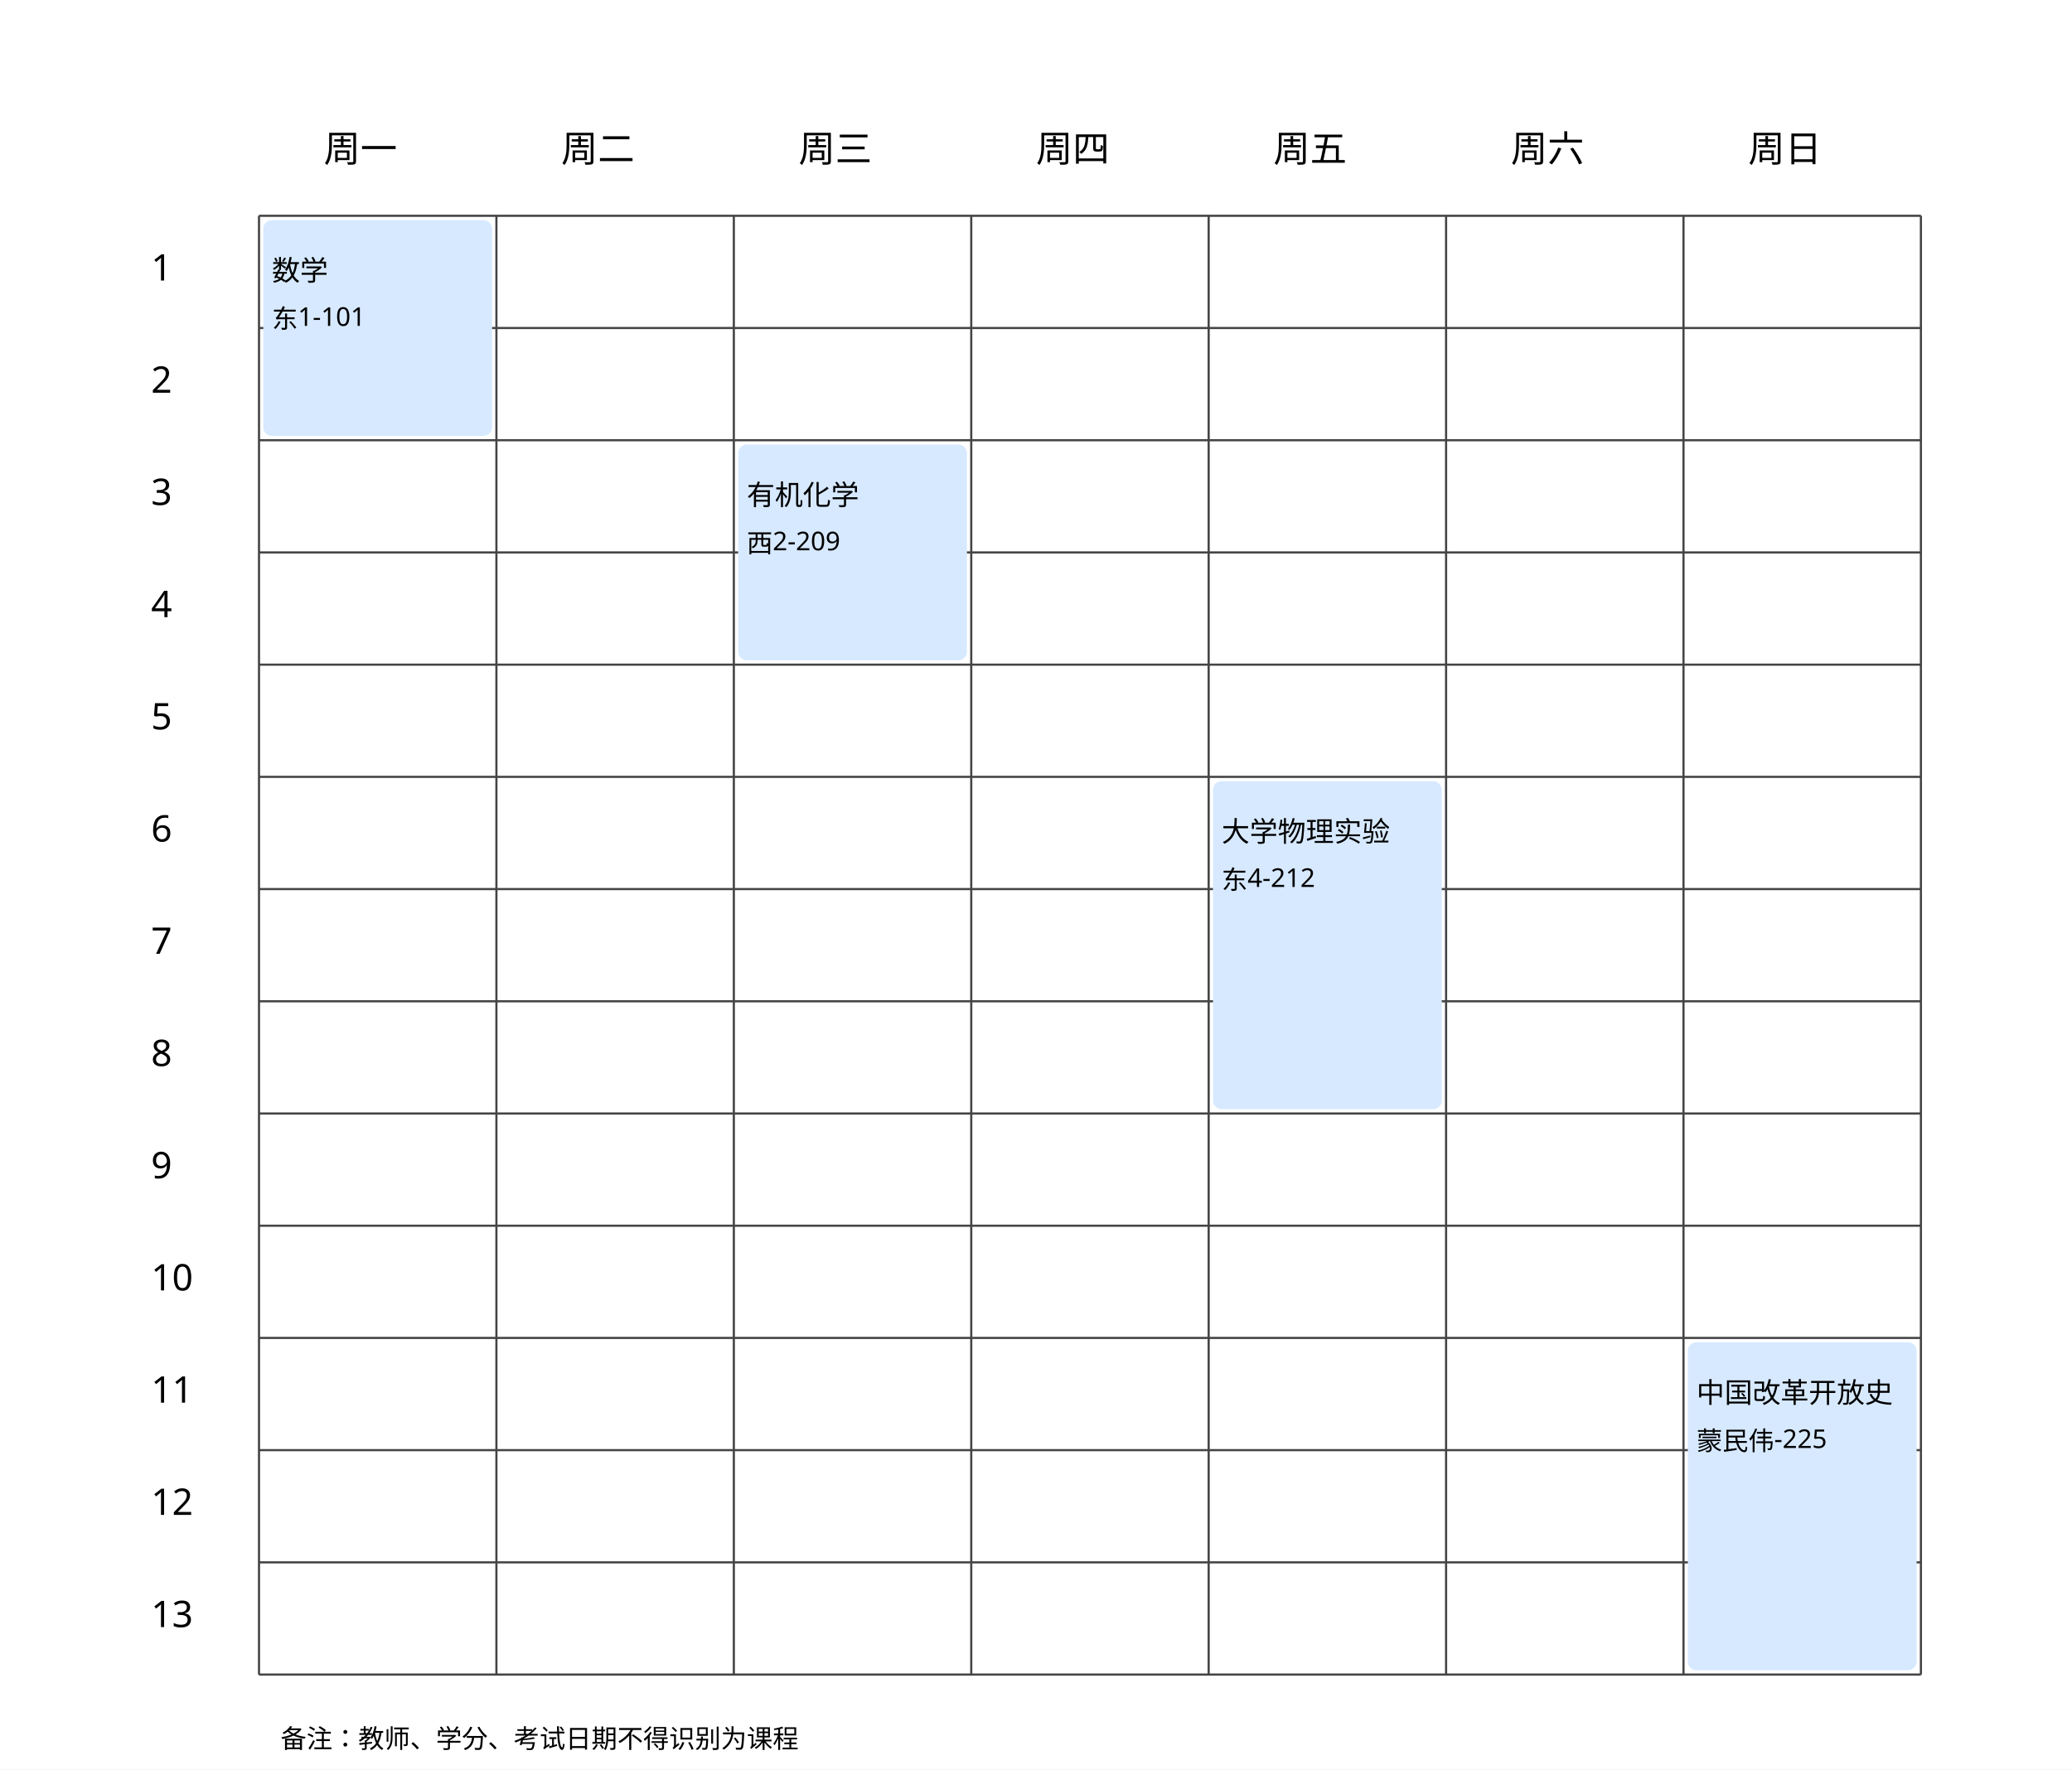
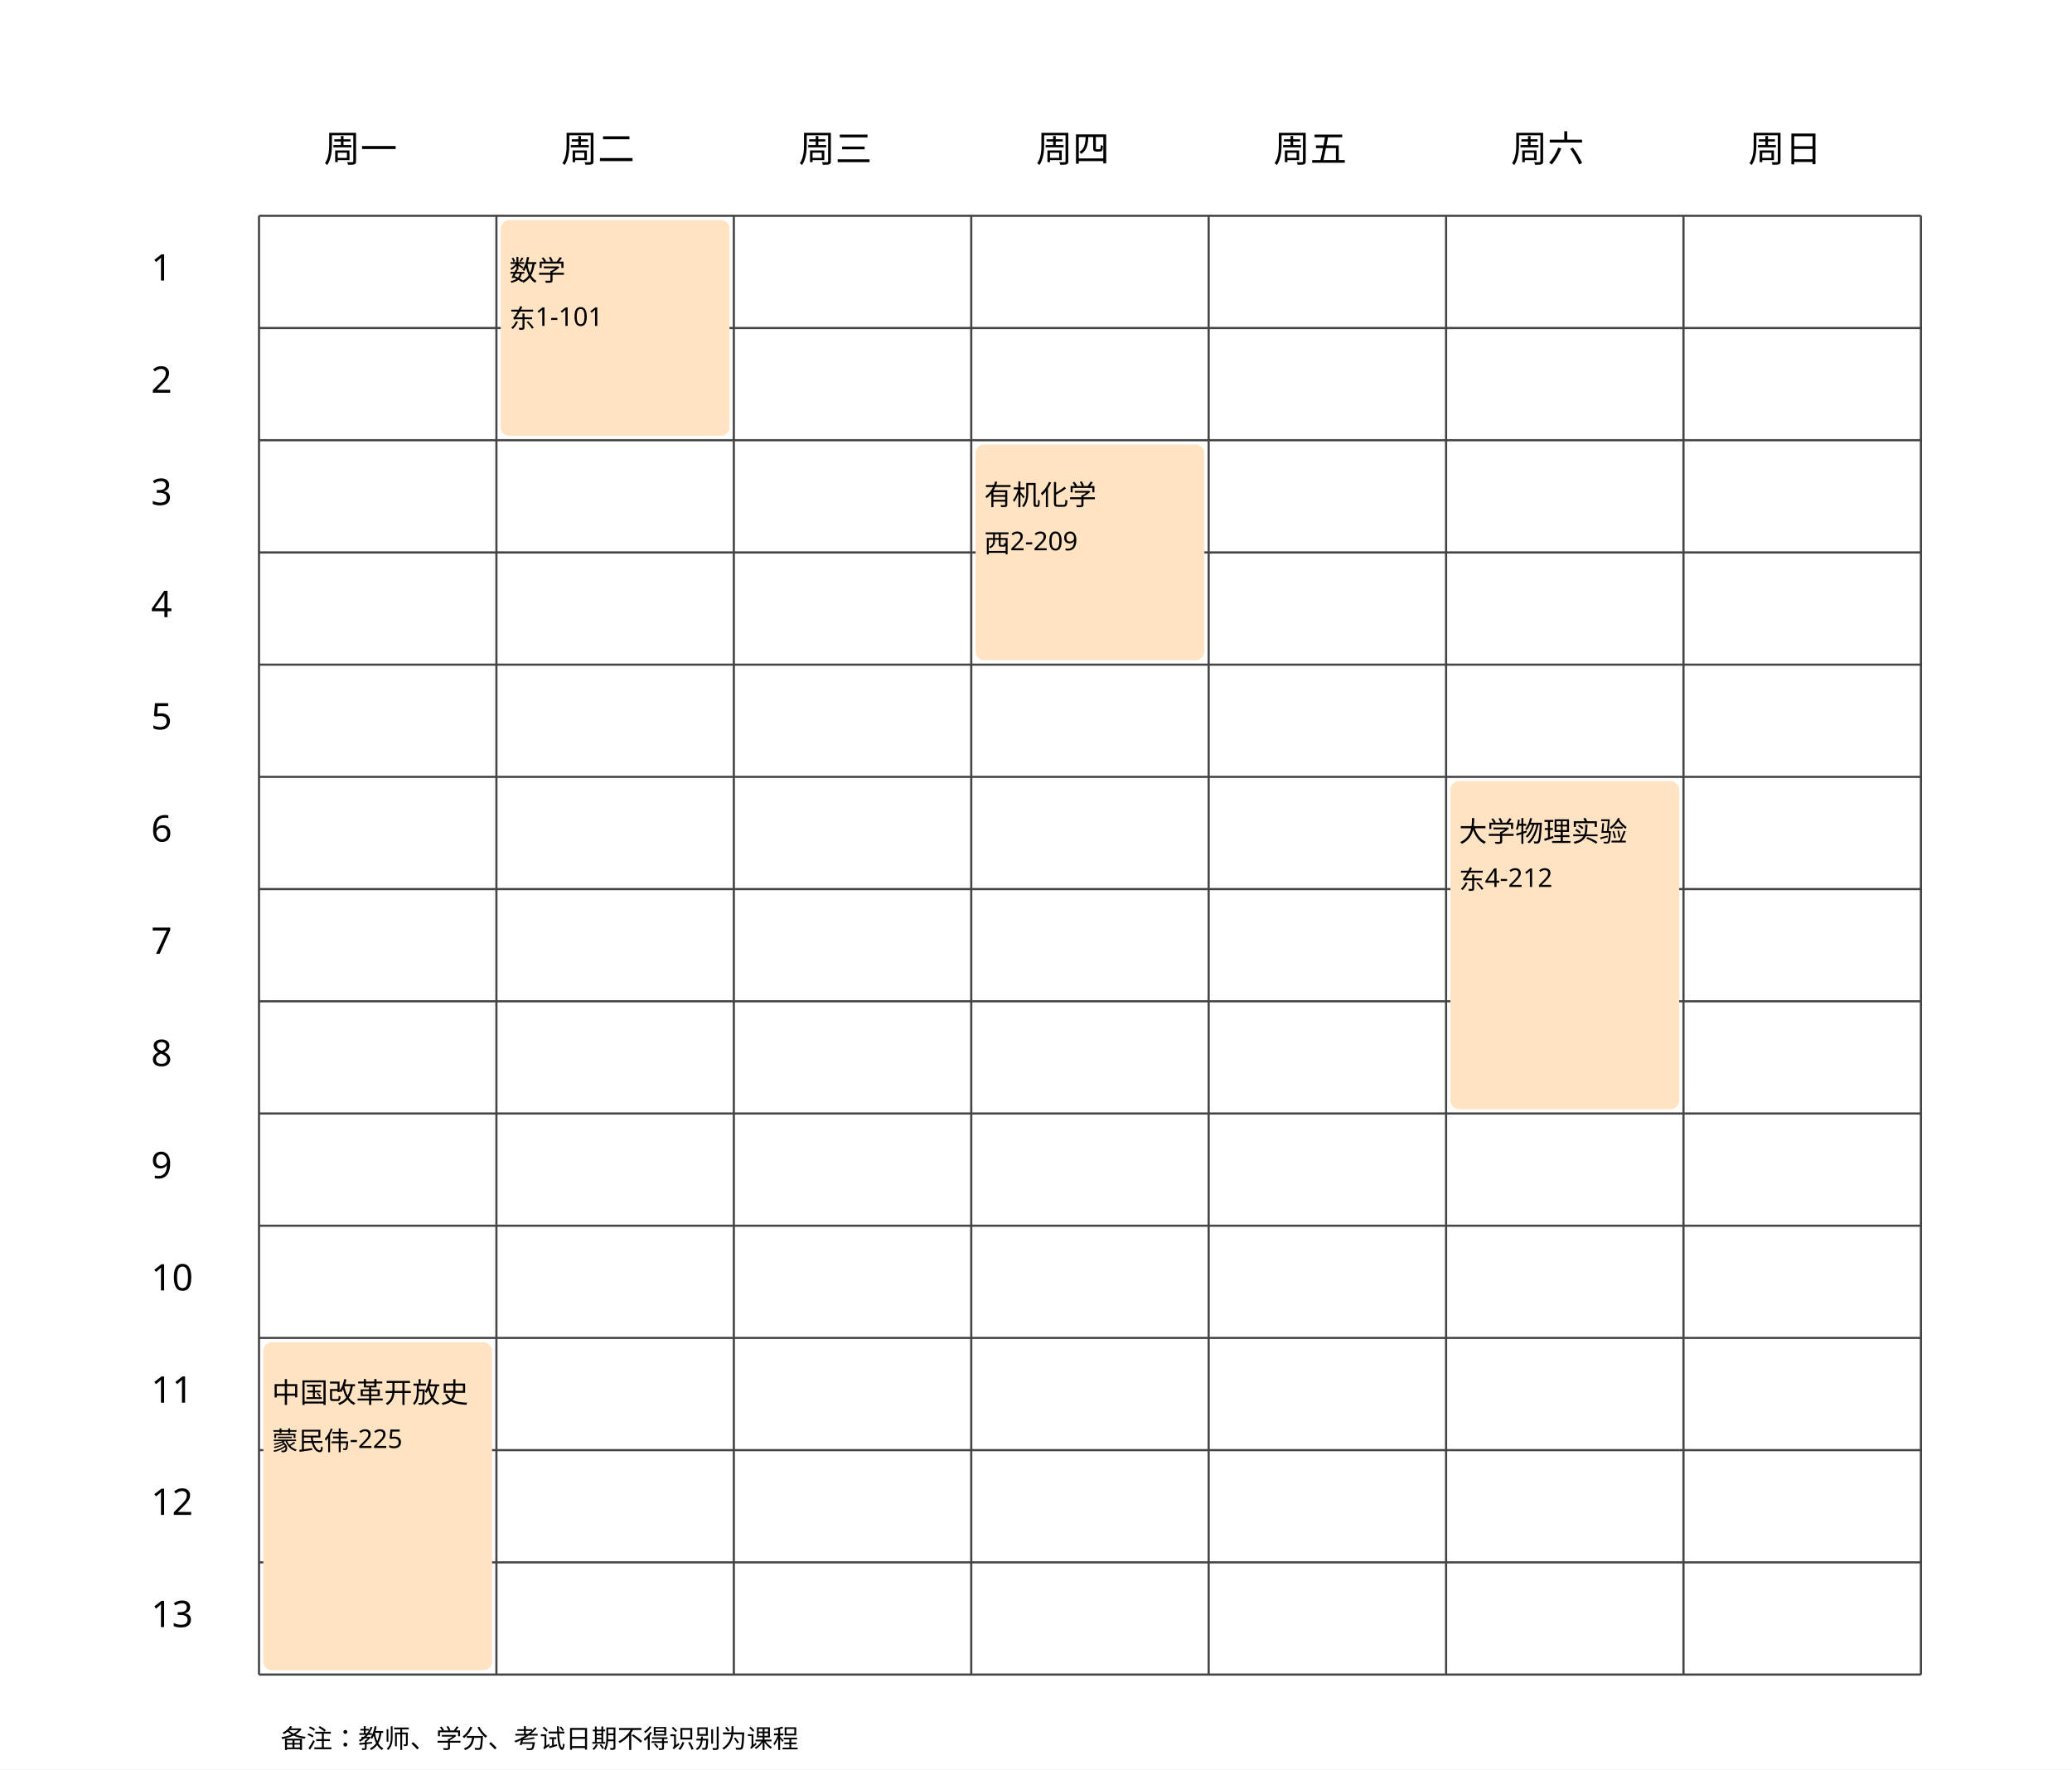
<svg xmlns="http://www.w3.org/2000/svg" width="960" height="820" viewBox="0 0 960 820">
  <rect width="960" height="820" fill="white" />
  <g transform="" font-family="sans-serif" font-size="17">
    <path d="M120 100V776" stroke="#444" />
    <path d="M230 100V776" stroke="#444" />
    <path d="M340 100V776" stroke="#444" />
    <path d="M450 100V776" stroke="#444" />
    <path d="M560 100V776" stroke="#444" />
    <path d="M670 100V776" stroke="#444" />
    <path d="M780 100V776" stroke="#444" />
    <path d="M890 100V776" stroke="#444" />
    <path d="M120 100H890" stroke="#444" />
    <path d="M120 152H890" stroke="#444" />
    <path d="M120 204H890" stroke="#444" />
    <path d="M120 256H890" stroke="#444" />
    <path d="M120 308H890" stroke="#444" />
    <path d="M120 360H890" stroke="#444" />
    <path d="M120 412H890" stroke="#444" />
    <path d="M120 464H890" stroke="#444" />
    <path d="M120 516H890" stroke="#444" />
    <path d="M120 568H890" stroke="#444" />
    <path d="M120 620H890" stroke="#444" />
    <path d="M120 672H890" stroke="#444" />
    <path d="M120 724H890" stroke="#444" />
    <path d="M120 776H890" stroke="#444" />
    <text x="150" y="75">周一</text>
    <text x="260" y="75">周二</text>
    <text x="370" y="75">周三</text>
    <text x="480" y="75">周四</text>
    <text x="590" y="75">周五</text>
    <text x="700" y="75">周六</text>
    <text x="810" y="75">周日</text>
    <text x="70" y="130">1</text>
    <text x="70" y="182">2</text>
    <text x="70" y="234">3</text>
    <text x="70" y="286">4</text>
    <text x="70" y="338">5</text>
    <text x="70" y="390">6</text>
    <text x="70" y="442">7</text>
    <text x="70" y="494">8</text>
    <text x="70" y="546">9</text>
    <text x="70" y="598">10</text>
    <text x="70" y="650">11</text>
    <text x="70" y="702">12</text>
    <text x="70" y="754">13</text>
-     <rect x="122" y="102" width="106" height="100" rx="4" fill="#d7e9ff" />
-     <text x="126" y="130" font-size="13">数学</text>
-     <text x="126" y="152" font-size="12">东1-101</text>
-     <rect x="342" y="206" width="106" height="100" rx="4" fill="#d7e9ff" />
-     <text x="346" y="234" font-size="13">有机化学</text>
-     <text x="346" y="256" font-size="12">西2-209</text>
-     <rect x="562" y="362" width="106" height="152" rx="4" fill="#d7e9ff" />
-     <text x="566" y="390" font-size="13">大学物理实验</text>
-     <text x="566" y="412" font-size="12">东4-212</text>
-     <rect x="782" y="622" width="106" height="152" rx="4" fill="#d7e9ff" />
-     <text x="786" y="650" font-size="13">中国改革开放史</text>
-     <text x="786" y="672" font-size="12">蒙民伟-225</text>
+     <rect x="232" y="102" width="106" height="100" rx="4" fill="#ffe3c2" />
+     <text x="236" y="130" font-size="13">数学</text>
+     <text x="236" y="152" font-size="12">东1-101</text>
+     <rect x="452" y="206" width="106" height="100" rx="4" fill="#ffe3c2" />
+     <text x="456" y="234" font-size="13">有机化学</text>
+     <text x="456" y="256" font-size="12">西2-209</text>
+     <rect x="672" y="362" width="106" height="152" rx="4" fill="#ffe3c2" />
+     <text x="676" y="390" font-size="13">大学物理实验</text>
+     <text x="676" y="412" font-size="12">东4-212</text>
+     <rect x="122" y="622" width="106" height="152" rx="4" fill="#ffe3c2" />
+     <text x="126" y="650" font-size="13">中国改革开放史</text>
+     <text x="126" y="672" font-size="12">蒙民伟-225</text>
    <text x="130" y="810" font-size="12">备注：教师、学分、考试日期不得识别为课程</text>
  </g>
</svg>
